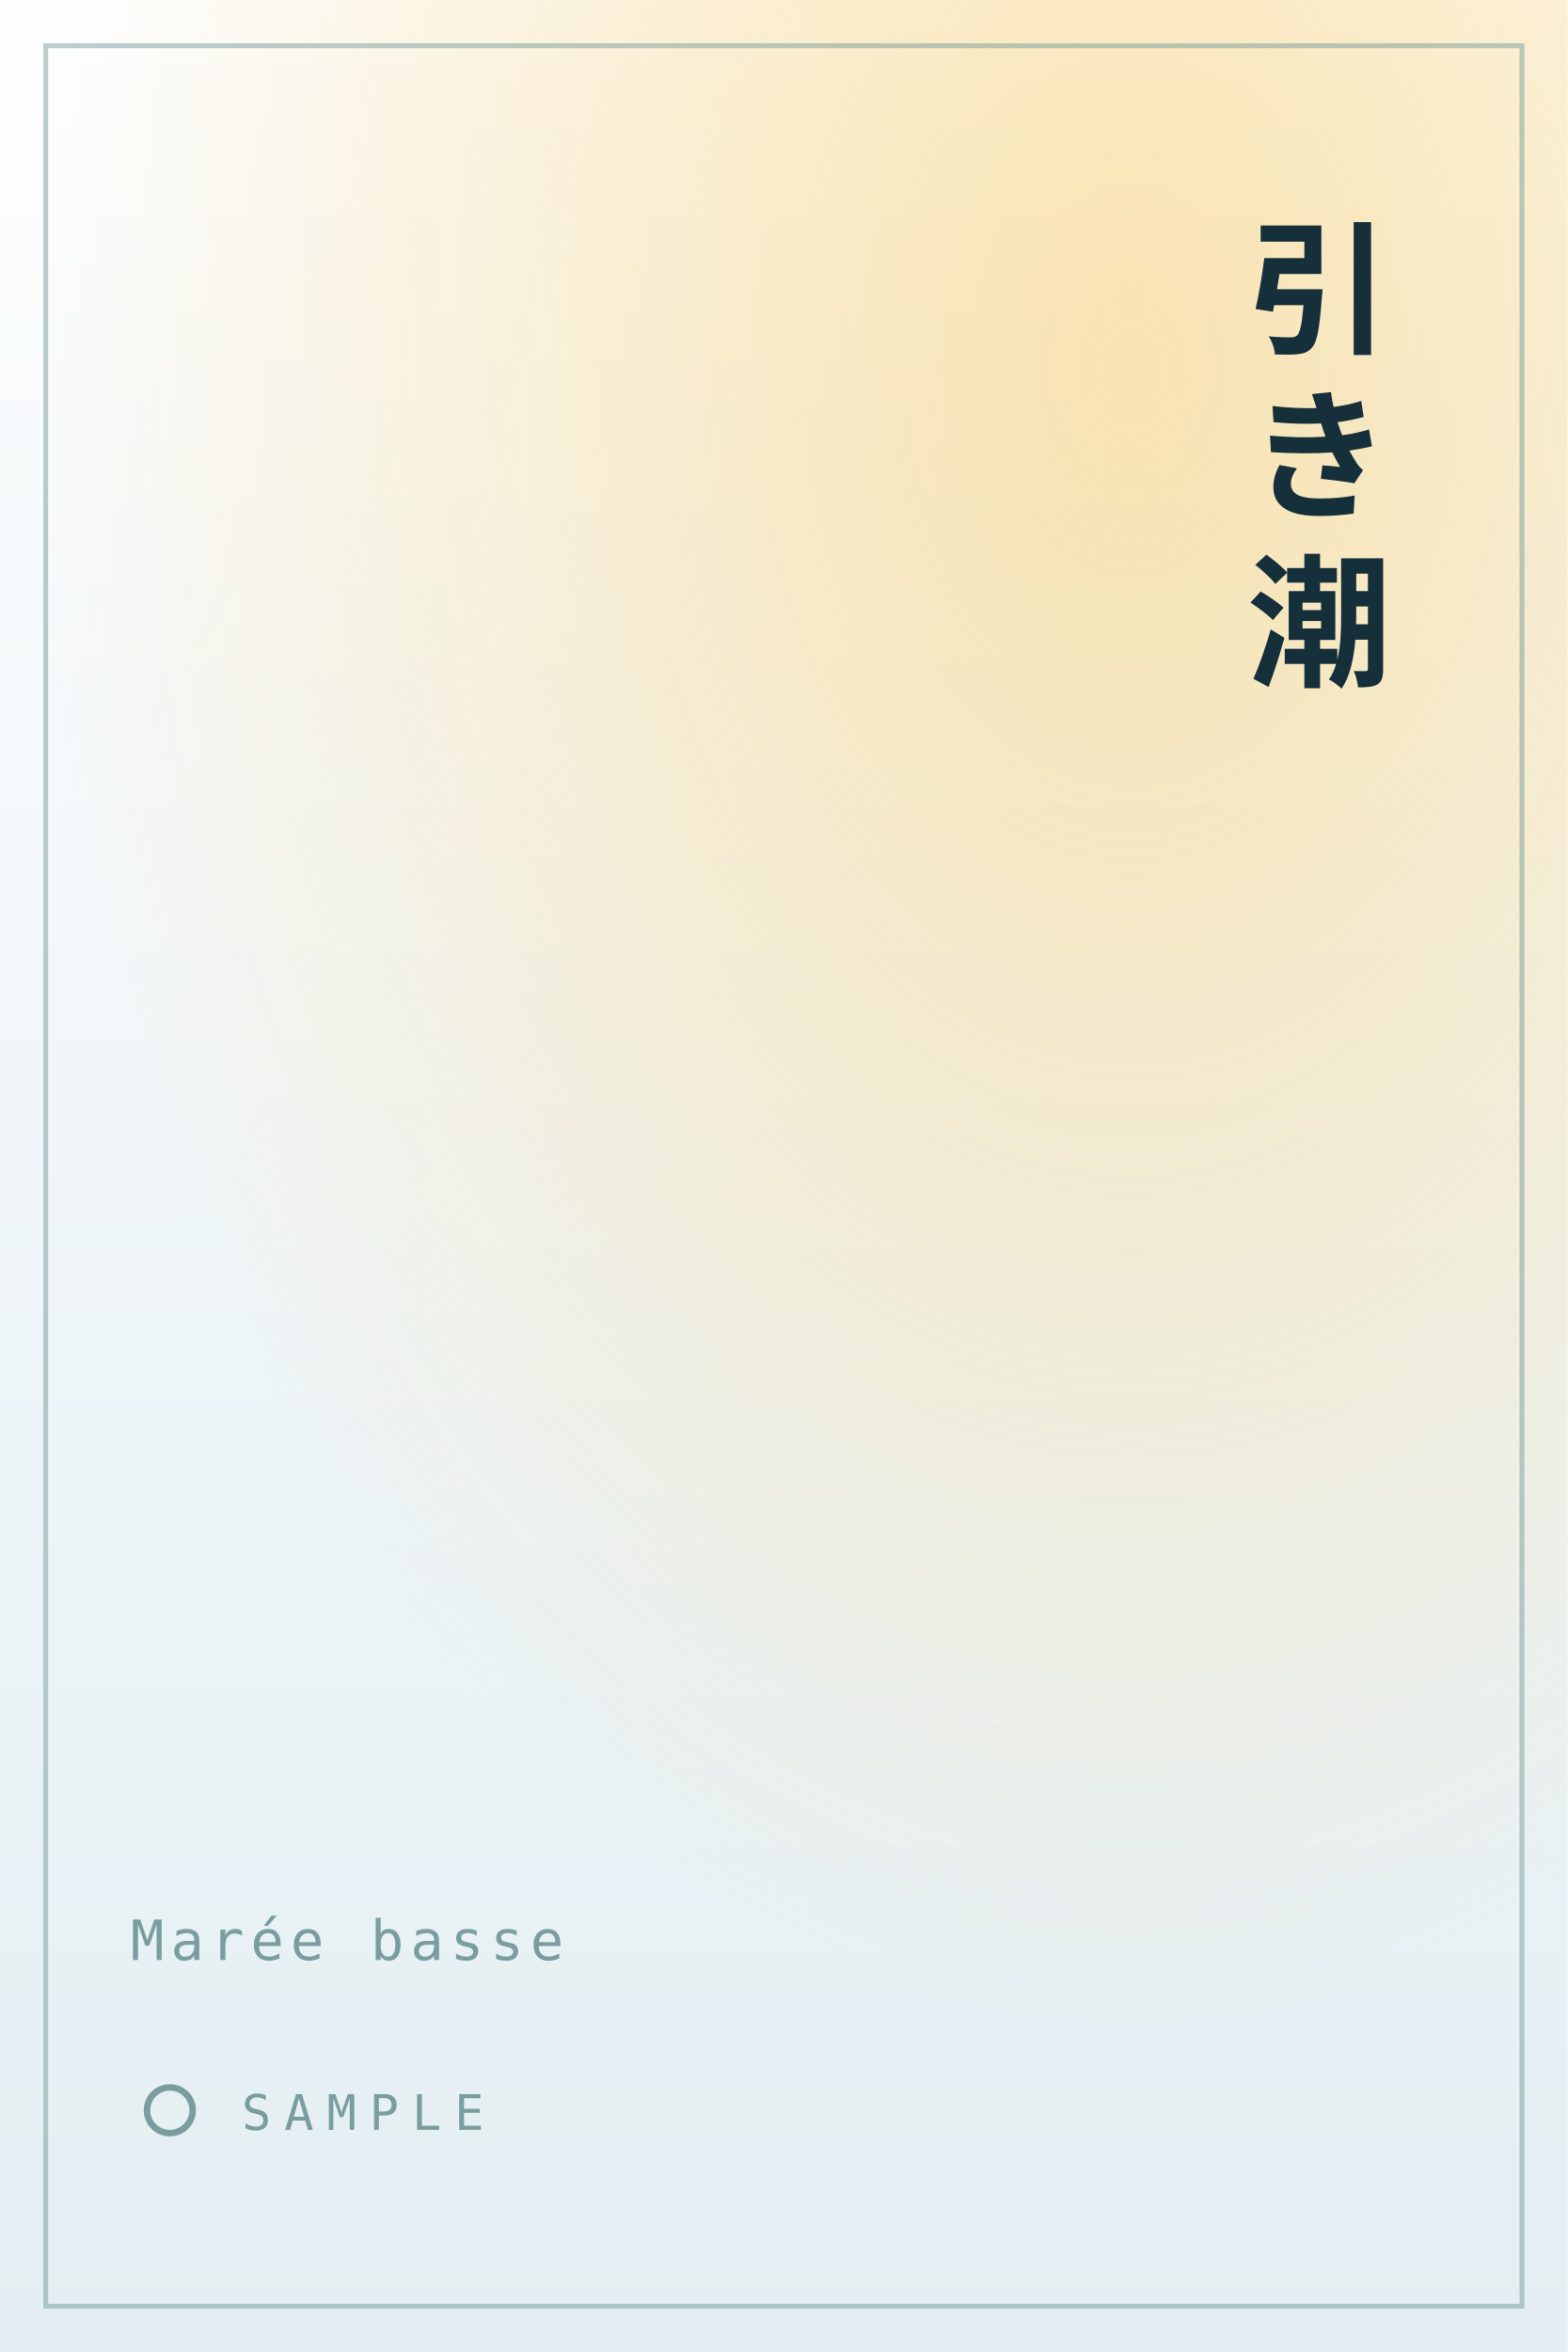
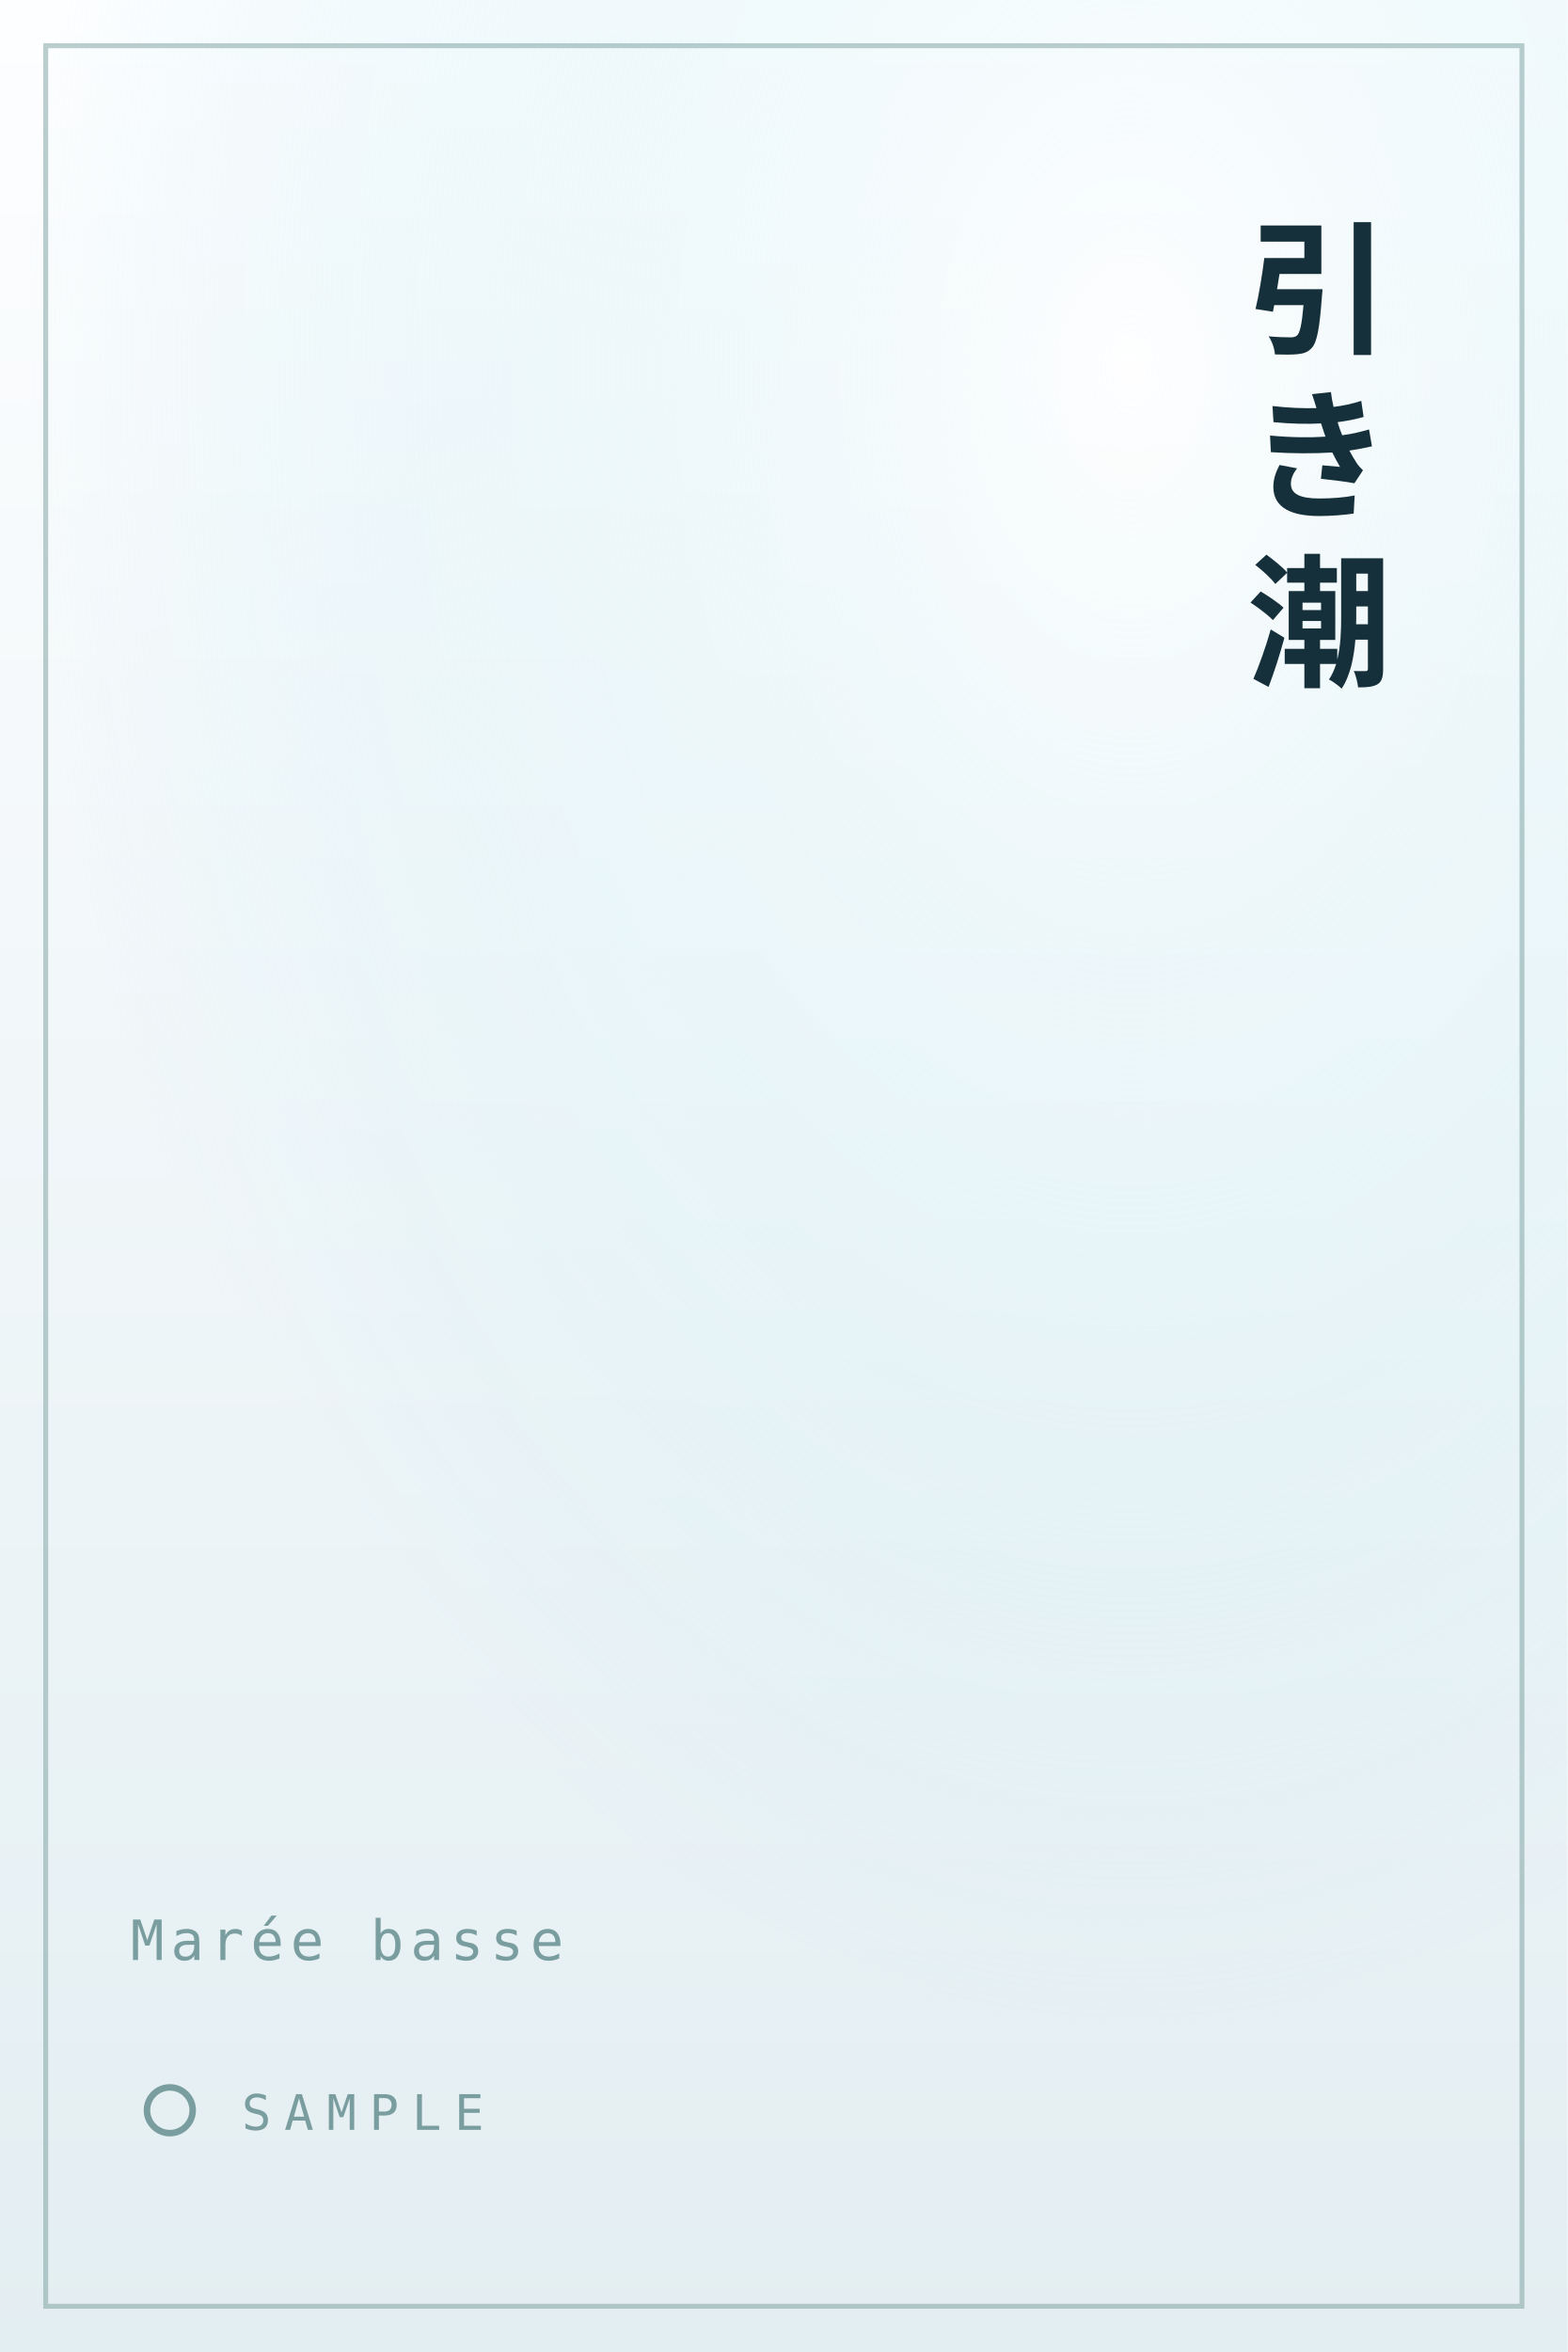
<svg xmlns="http://www.w3.org/2000/svg" width="960" height="1440" viewBox="0 0 480 720" role="img" aria-label="引き潮（サンプル作品ポスター）">
  <defs>
    <linearGradient id="g" x1="0" y1="0" x2="0" y2="1">
      <stop offset="0" stop-color="#fdfeff" />
      <stop offset="1" stop-color="#e3eef2" />
    </linearGradient>
    <radialGradient id="sun" cx="0.72" cy="0.16" r="0.7">
-       <stop offset="0" stop-color="#f6c453" stop-opacity="0.45" />
-       <stop offset="1" stop-color="#f6c453" stop-opacity="0" />
+       <stop offset="0" stop-color="#ffffff" stop-opacity="0.85" />
+       <stop offset="1" stop-color="#bfe8f0" stop-opacity="0" />
    </radialGradient>
  </defs>
  <rect width="480" height="720" fill="url(#g)" />
  <rect width="480" height="720" fill="url(#sun)" />
  <rect x="14" y="14" width="452" height="692" fill="none" stroke="#7a9e9f" stroke-opacity="0.5" stroke-width="1.5" />
  <text x="404" y="66" writing-mode="tb" font-family="'Hiragino Kaku Gothic ProN',sans-serif" font-weight="bold" font-size="44" letter-spacing="7" fill="#16303b">引き潮</text>
  <text x="40" y="600" font-family="Menlo,monospace" font-size="17" letter-spacing="2" fill="#7a9e9f">Marée basse</text>
  <circle cx="52" cy="646" r="7" fill="none" stroke="#7a9e9f" stroke-width="2" />
  <text x="74" y="652" font-family="Menlo,monospace" font-size="15" letter-spacing="4" fill="#7a9e9f">SAMPLE</text>
</svg>
